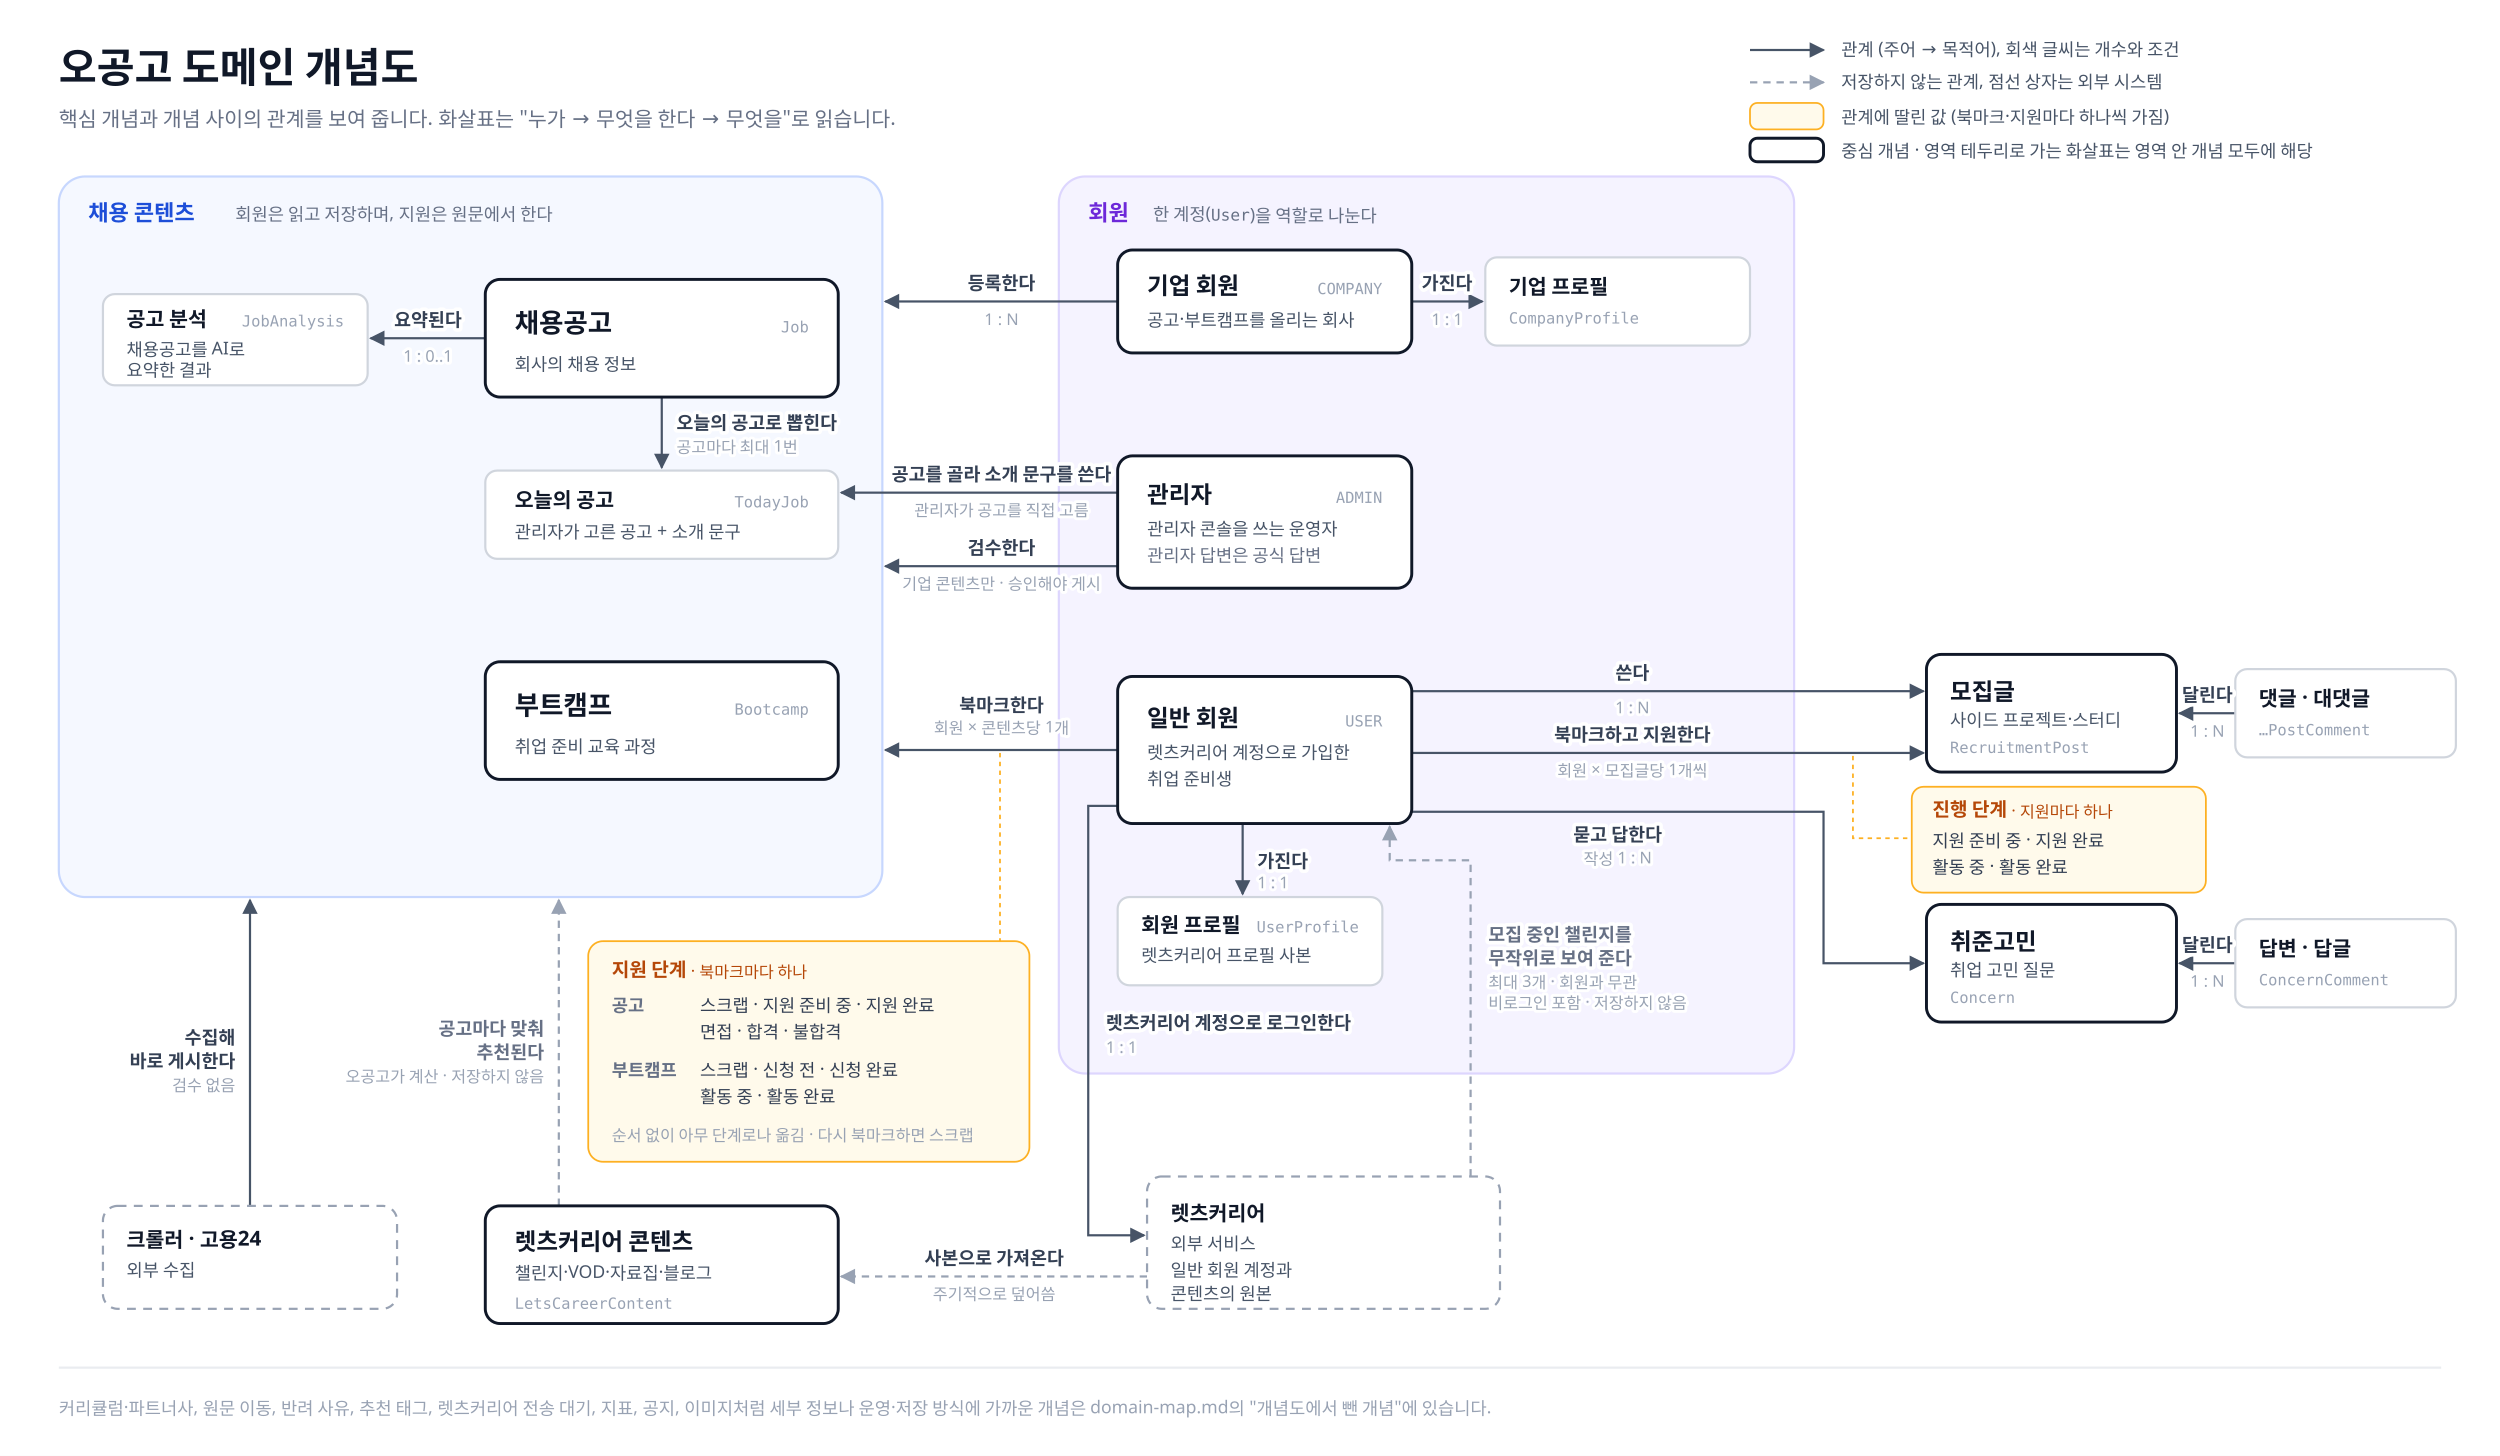
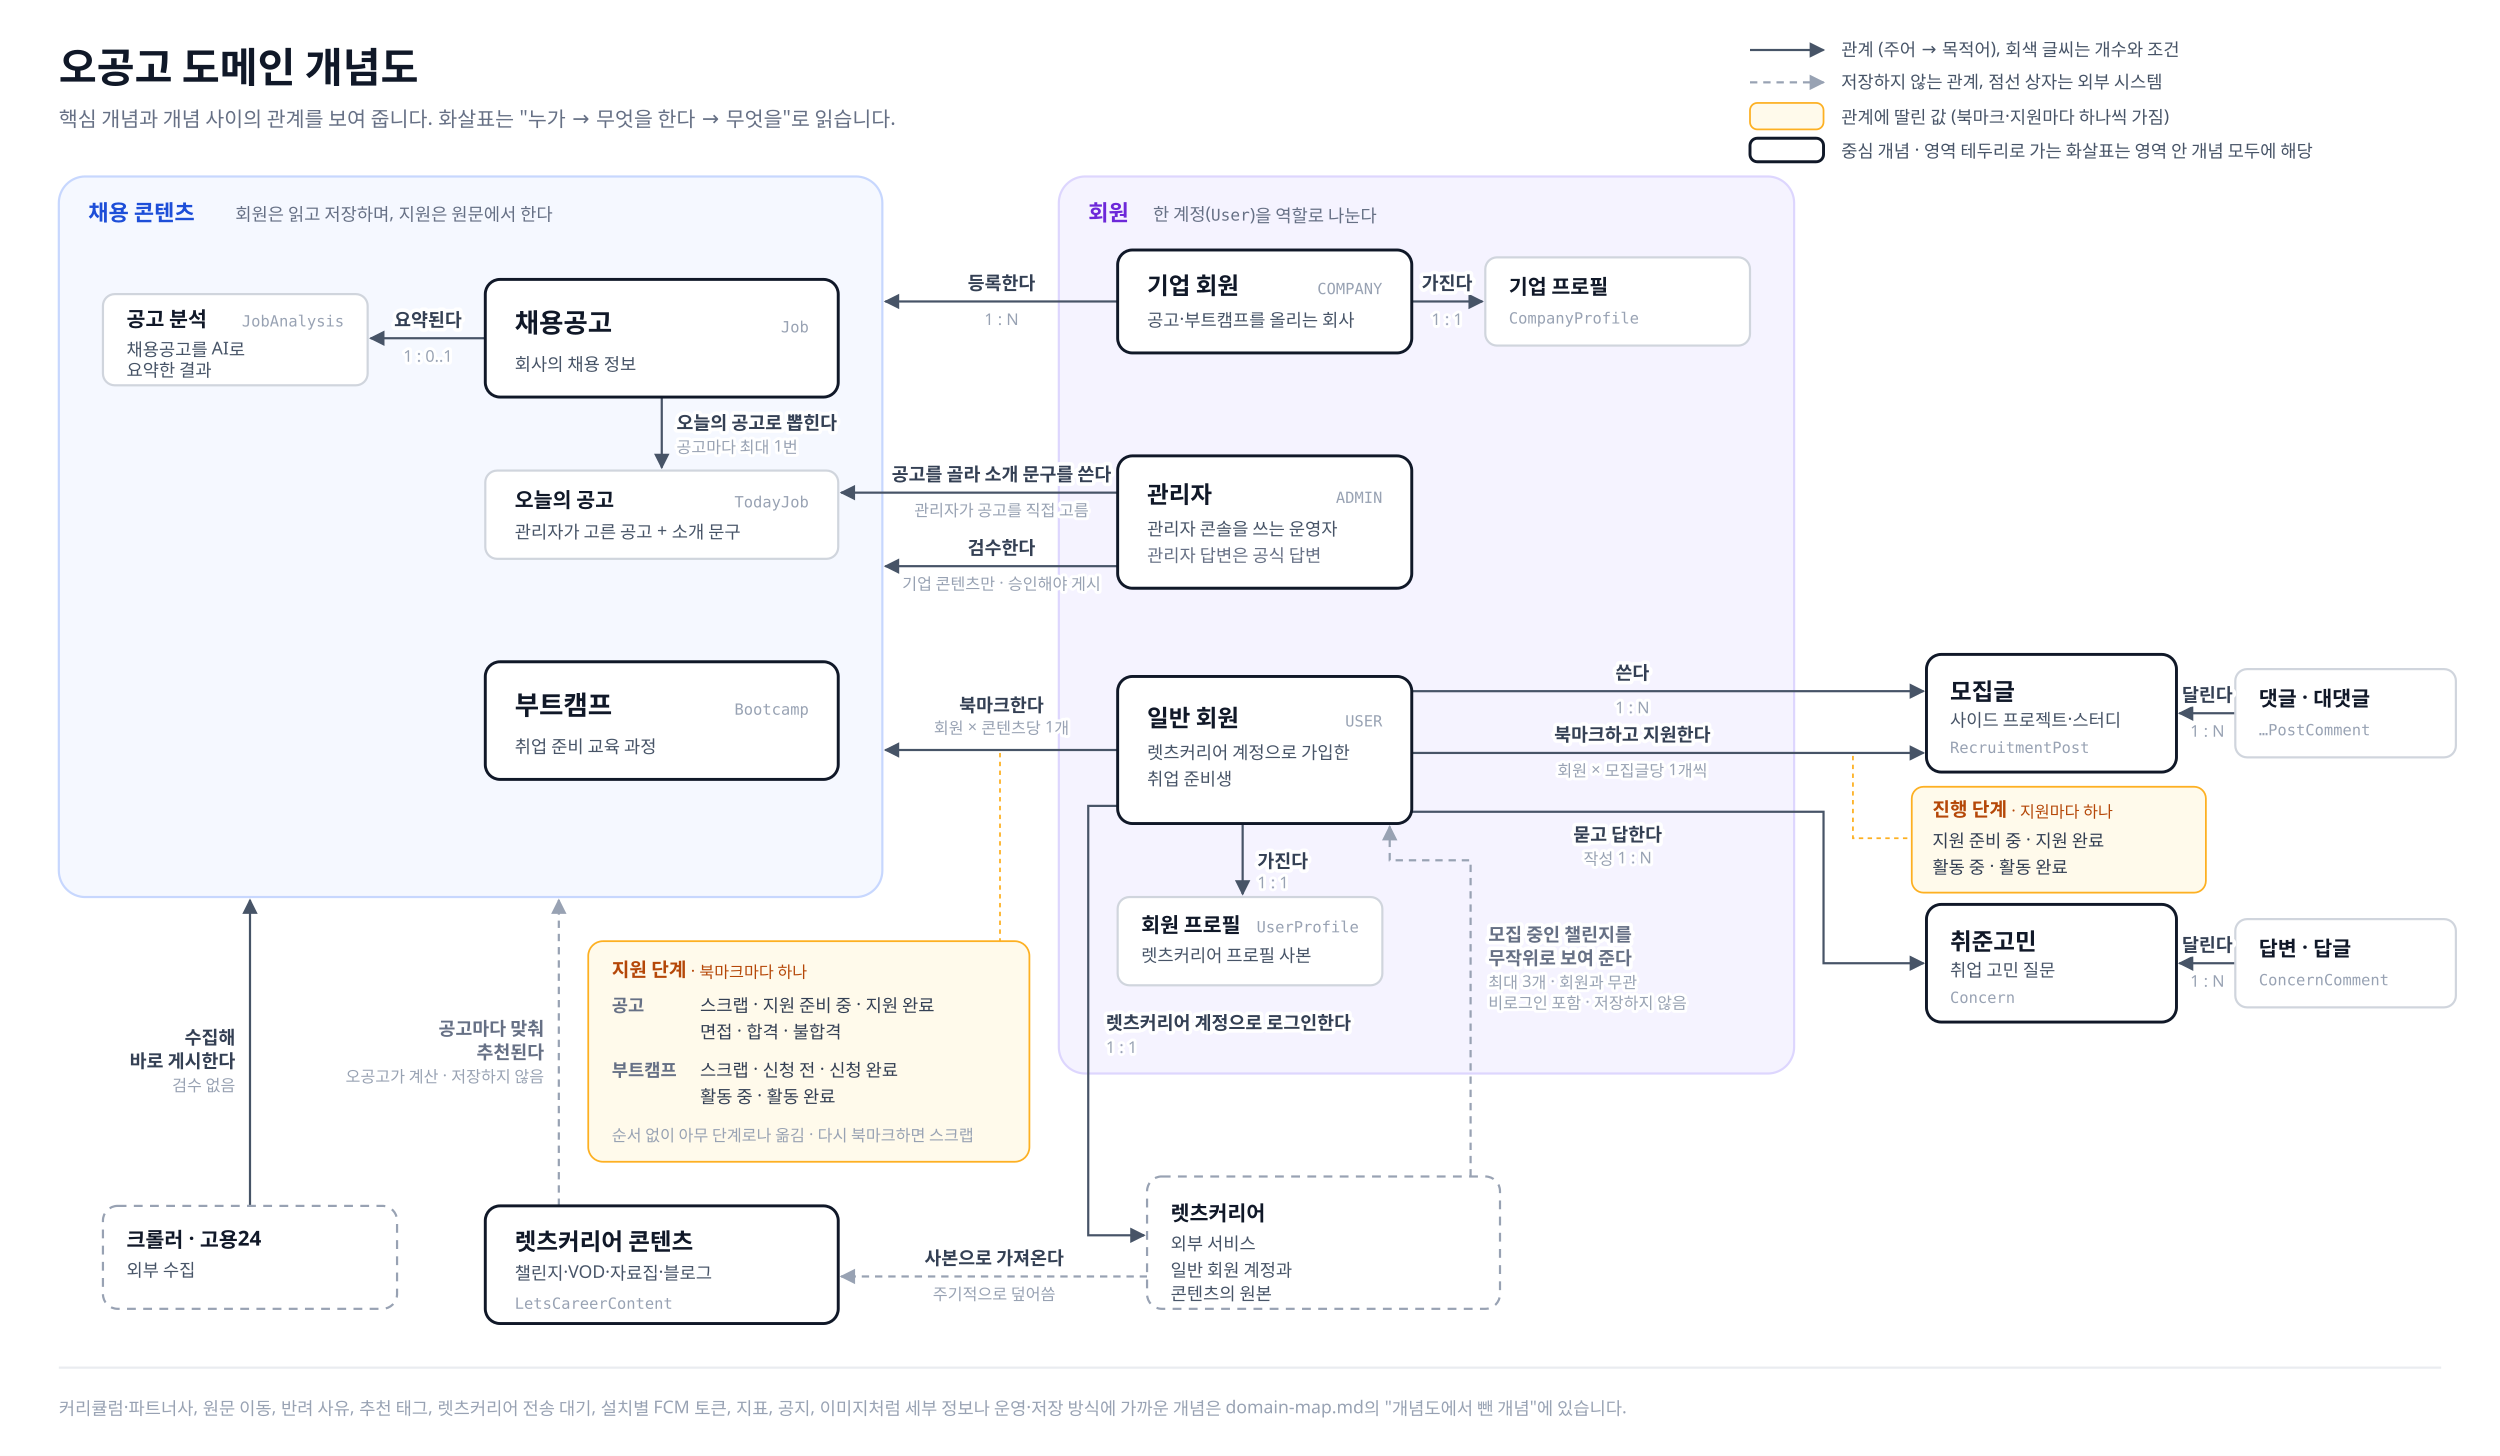
<svg xmlns="http://www.w3.org/2000/svg" viewBox="0 0 1700 990" width="1700" height="990" role="img" aria-label="오공고 도메인 개념도: 기업 회원은 채용공고·부트캠프를 등록하고, 관리자는 기업 콘텐츠를 검수하고 오늘의 공고를 고르며, 일반 회원은 콘텐츠를 북마크하고 지원 단계를 관리하고 모집글·취준고민을 쓴다. 렛츠커리어 콘텐츠는 공고마다 맞춰 추천된다." font-family="Pretendard, 'Apple SD Gothic Neo', 'Noto Sans KR', 'Malgun Gothic', sans-serif">
  <defs>
    <marker id="arrow" viewBox="0 0 10 10" refX="9" refY="5" markerWidth="7" markerHeight="7" orient="auto-start-reverse">
      <path d="M0,0 L10,5 L0,10 z" fill="#475467" />
    </marker>
    <marker id="arrow-muted" viewBox="0 0 10 10" refX="9" refY="5" markerWidth="7" markerHeight="7" orient="auto-start-reverse">
      <path d="M0,0 L10,5 L0,10 z" fill="#98a2b3" />
    </marker>
  </defs>
  <rect width="1700" height="990" fill="#ffffff" />
  <text x="40" y="56" font-size="28" font-weight="800" fill="#101828">오공고 도메인 개념도</text>
  <text x="40" y="86" font-size="14" fill="#667085">핵심 개념과 개념 사이의 관계를 보여 줍니다. 화살표는 "누가 → 무엇을 한다 → 무엇을"로 읽습니다.</text>
  <g font-size="12" fill="#475467">
    <line x1="1190" y1="34" x2="1240" y2="34" stroke="#475467" stroke-width="1.5" marker-end="url(#arrow)" />
    <text x="1252" y="38">관계 (주어 → 목적어), 회색 글씨는 개수와 조건</text>
    <line x1="1190" y1="56" x2="1240" y2="56" stroke="#98a2b3" stroke-width="1.5" stroke-dasharray="5 4" marker-end="url(#arrow-muted)" />
    <text x="1252" y="60">저장하지 않는 관계, 점선 상자는 외부 시스템</text>
    <rect x="1190" y="70" width="50" height="18" rx="5" fill="#fffaeb" stroke="#fdb022" stroke-width="1.2" />
    <text x="1252" y="84">관계에 딸린 값 (북마크·지원마다 하나씩 가짐)</text>
    <rect x="1190" y="94" width="50" height="16" rx="5" fill="#ffffff" stroke="#101828" stroke-width="2" />
    <text x="1252" y="107">중심 개념 · 영역 테두리로 가는 화살표는 영역 안 개념 모두에 해당</text>
  </g>
  <rect x="40" y="120" width="560" height="490" rx="18" fill="#f5f8ff" stroke="#c7d7fe" stroke-width="1.5" />
  <text x="60" y="150" font-size="15" font-weight="800" fill="#1d4ed8">채용 콘텐츠</text>
  <text x="160" y="150" font-size="12" fill="#667085">회원은 읽고 저장하며, 지원은 원문에서 한다</text>
  <rect x="720" y="120" width="500" height="610" rx="18" fill="#f5f3ff" stroke="#ddd6fe" stroke-width="1.5" />
  <text x="740" y="150" font-size="15" font-weight="800" fill="#6d28d9">회원</text>
  <text x="784" y="150" font-size="12" fill="#667085">한 계정(<tspan font-family="'SF Mono', Menlo, Consolas, monospace" font-size="11">User</tspan>)을 역할로 나눈다</text>
  <g fill="none" stroke="#475467" stroke-width="1.5">
    <line x1="330" y1="230" x2="252" y2="230" marker-end="url(#arrow)" />
    <line x1="450" y1="270" x2="450" y2="318" marker-end="url(#arrow)" />
    <line x1="760" y1="205" x2="602" y2="205" marker-end="url(#arrow)" />
    <line x1="760" y1="335" x2="572" y2="335" marker-end="url(#arrow)" />
    <line x1="760" y1="385" x2="602" y2="385" marker-end="url(#arrow)" />
    <line x1="760" y1="510" x2="602" y2="510" marker-end="url(#arrow)" />
    <line x1="960" y1="205" x2="1008" y2="205" marker-end="url(#arrow)" />
    <line x1="845" y1="560" x2="845" y2="608" marker-end="url(#arrow)" />
    <line x1="960" y1="470" x2="1308" y2="470" marker-end="url(#arrow)" />
    <line x1="960" y1="512" x2="1308" y2="512" marker-end="url(#arrow)" />
    <path d="M960,552 H1240 V655 H1308" marker-end="url(#arrow)" />
    <line x1="1520" y1="485" x2="1482" y2="485" marker-end="url(#arrow)" />
    <line x1="1520" y1="655" x2="1482" y2="655" marker-end="url(#arrow)" />
    <line x1="170" y1="820" x2="170" y2="612" marker-end="url(#arrow)" />
    <path d="M760,548 H740 V840 H778" marker-end="url(#arrow)" />
  </g>
  <g fill="none" stroke="#98a2b3" stroke-width="1.5" stroke-dasharray="5 4">
    <line x1="380" y1="820" x2="380" y2="612" marker-end="url(#arrow-muted)" />
    <path d="M1000,800 V585 H945 V562" marker-end="url(#arrow-muted)" />
    <line x1="780" y1="868" x2="572" y2="868" marker-end="url(#arrow-muted)" />
  </g>
  <g fill="none" stroke="#fdb022" stroke-width="1.2" stroke-dasharray="3 3">
    <line x1="680" y1="512" x2="680" y2="640" />
    <path d="M1260,514 V570 H1300" />
  </g>
  <g fill="#ffffff" stroke="#d0d5dd" stroke-width="1.5">
    <rect x="70" y="200" width="180" height="62" rx="8" />
    <rect x="330" y="320" width="240" height="60" rx="8" />
    <rect x="1010" y="175" width="180" height="60" rx="8" />
    <rect x="760" y="610" width="180" height="60" rx="8" />
    <rect x="1520" y="455" width="150" height="60" rx="8" />
    <rect x="1520" y="625" width="150" height="60" rx="8" />
  </g>
  <g fill="#ffffff" stroke="#101828" stroke-width="2">
    <rect x="330" y="190" width="240" height="80" rx="10" />
    <rect x="330" y="450" width="240" height="80" rx="10" />
    <rect x="760" y="170" width="200" height="70" rx="10" />
    <rect x="760" y="310" width="200" height="90" rx="10" />
    <rect x="760" y="460" width="200" height="100" rx="10" />
    <rect x="1310" y="445" width="170" height="80" rx="10" />
    <rect x="1310" y="615" width="170" height="80" rx="10" />
    <rect x="330" y="820" width="240" height="80" rx="10" />
  </g>
  <g fill="#ffffff" stroke="#98a2b3" stroke-width="1.5" stroke-dasharray="6 5">
    <rect x="70" y="820" width="200" height="70" rx="10" />
    <rect x="780" y="800" width="240" height="90" rx="10" />
  </g>
  <g fill="#fffaeb" stroke="#fdb022" stroke-width="1.2">
    <rect x="400" y="640" width="300" height="150" rx="10" />
    <rect x="1300" y="535" width="200" height="72" rx="8" />
  </g>
  <g font-weight="700" fill="#101828">
    <text x="350" y="226" font-size="18">채용공고</text>
    <text x="350" y="486" font-size="18">부트캠프</text>
    <text x="780" y="200" font-size="16">기업 회원</text>
    <text x="780" y="342" font-size="16">관리자</text>
    <text x="780" y="494" font-size="16">일반 회원</text>
    <text x="1326" y="476" font-size="16">모집글</text>
    <text x="1326" y="646" font-size="16">취준고민</text>
    <text x="350" y="850" font-size="16">렛츠커리어 콘텐츠</text>
    <g font-size="14">
      <text x="86" y="222">공고 분석</text>
      <text x="350" y="345">오늘의 공고</text>
      <text x="1026" y="200">기업 프로필</text>
      <text x="776" y="634">회원 프로필</text>
      <text x="1536" y="480">댓글 · 대댓글</text>
      <text x="1536" y="650">답변 · 답글</text>
      <text x="86" y="848">크롤러 · 고용24</text>
      <text x="796" y="830">렛츠커리어</text>
    </g>
  </g>
  <g font-family="'SF Mono', Menlo, Consolas, monospace" font-size="10.5" fill="#98a2b3">
    <text x="550" y="226" text-anchor="end">Job</text>
    <text x="550" y="486" text-anchor="end">Bootcamp</text>
    <text x="234" y="222" text-anchor="end">JobAnalysis</text>
    <text x="550" y="345" text-anchor="end">TodayJob</text>
    <text x="940" y="200" text-anchor="end">COMPANY</text>
    <text x="940" y="342" text-anchor="end">ADMIN</text>
    <text x="940" y="494" text-anchor="end">USER</text>
    <text x="1026" y="220">CompanyProfile</text>
    <text x="924" y="634" text-anchor="end">UserProfile</text>
    <text x="1326" y="512">RecruitmentPost</text>
    <text x="1326" y="682">Concern</text>
    <text x="1536" y="500">…PostComment</text>
    <text x="1536" y="670">ConcernComment</text>
    <text x="350" y="890">LetsCareerContent</text>
  </g>
  <g font-size="12" fill="#475467">
    <text x="86" y="242">채용공고를 AI로</text>
    <text x="86" y="256">요약한 결과</text>
    <text x="350" y="252">회사의 채용 정보</text>
    <text x="350" y="512">취업 준비 교육 과정</text>
    <text x="350" y="366">관리자가 고른 공고 + 소개 문구</text>
    <text x="780" y="222">공고·부트캠프를 올리는 회사</text>
    <text x="780" y="364">관리자 콘솔을 쓰는 운영자</text>
    <text x="780" y="382" fill="#667085">관리자 답변은 공식 답변</text>
    <text x="780" y="516">렛츠커리어 계정으로 가입한</text>
    <text x="780" y="534">취업 준비생</text>
    <text x="776" y="654">렛츠커리어 프로필 사본</text>
    <text x="1326" y="494">사이드 프로젝트·스터디</text>
    <text x="1326" y="664">취업 고민 질문</text>
    <text x="350" y="870">챌린지·VOD·자료집·블로그</text>
    <text x="86" y="868">외부 수집</text>
    <text x="796" y="850">외부 서비스</text>
    <text x="796" y="868">일반 회원 계정과</text>
    <text x="796" y="884">콘텐츠의 원본</text>
  </g>
  <g font-size="12" fill="#344054">
    <text x="416" y="664" font-size="13" font-weight="800" fill="#b54708">지원 단계 <tspan font-size="11" font-weight="400" fill="#b54708">· 북마크마다 하나</tspan>
    </text>
    <text x="416" y="688" font-weight="700" fill="#667085">공고</text>
    <text x="476" y="688">스크랩 · 지원 준비 중 · 지원 완료</text>
    <text x="476" y="706">면접 · 합격 · 불합격</text>
    <text x="416" y="732" font-weight="700" fill="#667085">부트캠프</text>
    <text x="476" y="732">스크랩 · 신청 전 · 신청 완료</text>
    <text x="476" y="750">활동 중 · 활동 완료</text>
    <text x="416" y="776" font-size="11" fill="#98a2b3">순서 없이 아무 단계로나 옮김 · 다시 북마크하면 스크랩</text>
    <text x="1314" y="555" font-size="13" font-weight="800" fill="#b54708">진행 단계 <tspan font-size="11" font-weight="400" fill="#b54708">· 지원마다 하나</tspan>
    </text>
    <text x="1314" y="576">지원 준비 중 · 지원 완료</text>
    <text x="1314" y="594">활동 중 · 활동 완료</text>
  </g>
  <g font-size="12.5" font-weight="700" fill="#344054" text-anchor="middle" paint-order="stroke" stroke="#ffffff" stroke-width="5" stroke-linejoin="round">
    <text x="291" y="222">요약된다</text>
    <text x="681" y="197">등록한다</text>
    <text x="681" y="327">공고를 골라 소개 문구를 쓴다</text>
    <text x="681" y="377">검수한다</text>
    <text x="681" y="484">북마크한다</text>
    <text x="984" y="197">가진다</text>
    <text x="1110" y="462">쓴다</text>
    <text x="1110" y="504">북마크하고 지원한다</text>
    <text x="1100" y="572">묻고 답한다</text>
    <text x="1501" y="477">달린다</text>
    <text x="1501" y="647">달린다</text>
  </g>
  <g font-size="12.5" font-weight="700" fill="#344054" paint-order="stroke" stroke="#ffffff" stroke-width="5" stroke-linejoin="round">
    <text x="460" y="292">오늘의 공고로 뽑힌다</text>
    <text x="855" y="590">가진다</text>
    <text x="160" y="710" text-anchor="end">수집해</text>
    <text x="160" y="726" text-anchor="end">바로 게시한다</text>
    <text x="752" y="700">렛츠커리어 계정으로 로그인한다</text>
    <text x="676" y="860" text-anchor="middle">사본으로 가져온다</text>
  </g>
  <g font-size="12.5" font-weight="700" fill="#667085" paint-order="stroke" stroke="#ffffff" stroke-width="5" stroke-linejoin="round">
    <text x="370" y="704" text-anchor="end">공고마다 맞춰</text>
    <text x="370" y="720" text-anchor="end">추천된다</text>
    <text x="1012" y="640">모집 중인 챌린지를</text>
    <text x="1012" y="656">무작위로 보여 준다</text>
  </g>
  <g font-size="11" fill="#98a2b3" paint-order="stroke" stroke="#ffffff" stroke-width="4" stroke-linejoin="round">
    <text x="291" y="246" text-anchor="middle">1 : 0..1</text>
    <text x="460" y="308">공고마다 최대 1번</text>
    <text x="681" y="221" text-anchor="middle">1 : N</text>
    <text x="681" y="351" text-anchor="middle">관리자가 공고를 직접 고름</text>
    <text x="681" y="401" text-anchor="middle">기업 콘텐츠만 · 승인해야 게시</text>
    <text x="681" y="499" text-anchor="middle">회원 × 콘텐츠당 1개</text>
    <text x="984" y="221" text-anchor="middle">1 : 1</text>
    <text x="1110" y="485" text-anchor="middle">1 : N</text>
    <text x="1110" y="528" text-anchor="middle">회원 × 모집글당 1개씩</text>
    <text x="1100" y="588" text-anchor="middle">작성 1 : N</text>
    <text x="1501" y="501" text-anchor="middle">1 : N</text>
    <text x="1501" y="671" text-anchor="middle">1 : N</text>
    <text x="855" y="604">1 : 1</text>
    <text x="752" y="716">1 : 1</text>
    <text x="370" y="736" text-anchor="end">오공고가 계산 · 저장하지 않음</text>
    <text x="1012" y="672">최대 3개 · 회원과 무관</text>
    <text x="1012" y="686">비로그인 포함 · 저장하지 않음</text>
    <text x="160" y="742" text-anchor="end">검수 없음</text>
    <text x="676" y="884" text-anchor="middle">주기적으로 덮어씀</text>
  </g>
  <line x1="40" y1="930" x2="1660" y2="930" stroke="#eaecf0" stroke-width="1.5" />
-   <text x="40" y="962" font-size="12" fill="#98a2b3">커리큘럼·파트너사, 원문 이동, 반려 사유, 추천 태그, 렛츠커리어 전송 대기, 지표, 공지, 이미지처럼 세부 정보나 운영·저장 방식에 가까운 개념은 domain-map.md의 "개념도에서 뺀 개념"에 있습니다.</text>
+   <text x="40" y="962" font-size="12" fill="#98a2b3">커리큘럼·파트너사, 원문 이동, 반려 사유, 추천 태그, 렛츠커리어 전송 대기, 설치별 FCM 토큰, 지표, 공지, 이미지처럼 세부 정보나 운영·저장 방식에 가까운 개념은 domain-map.md의 "개념도에서 뺀 개념"에 있습니다.</text>
</svg>
